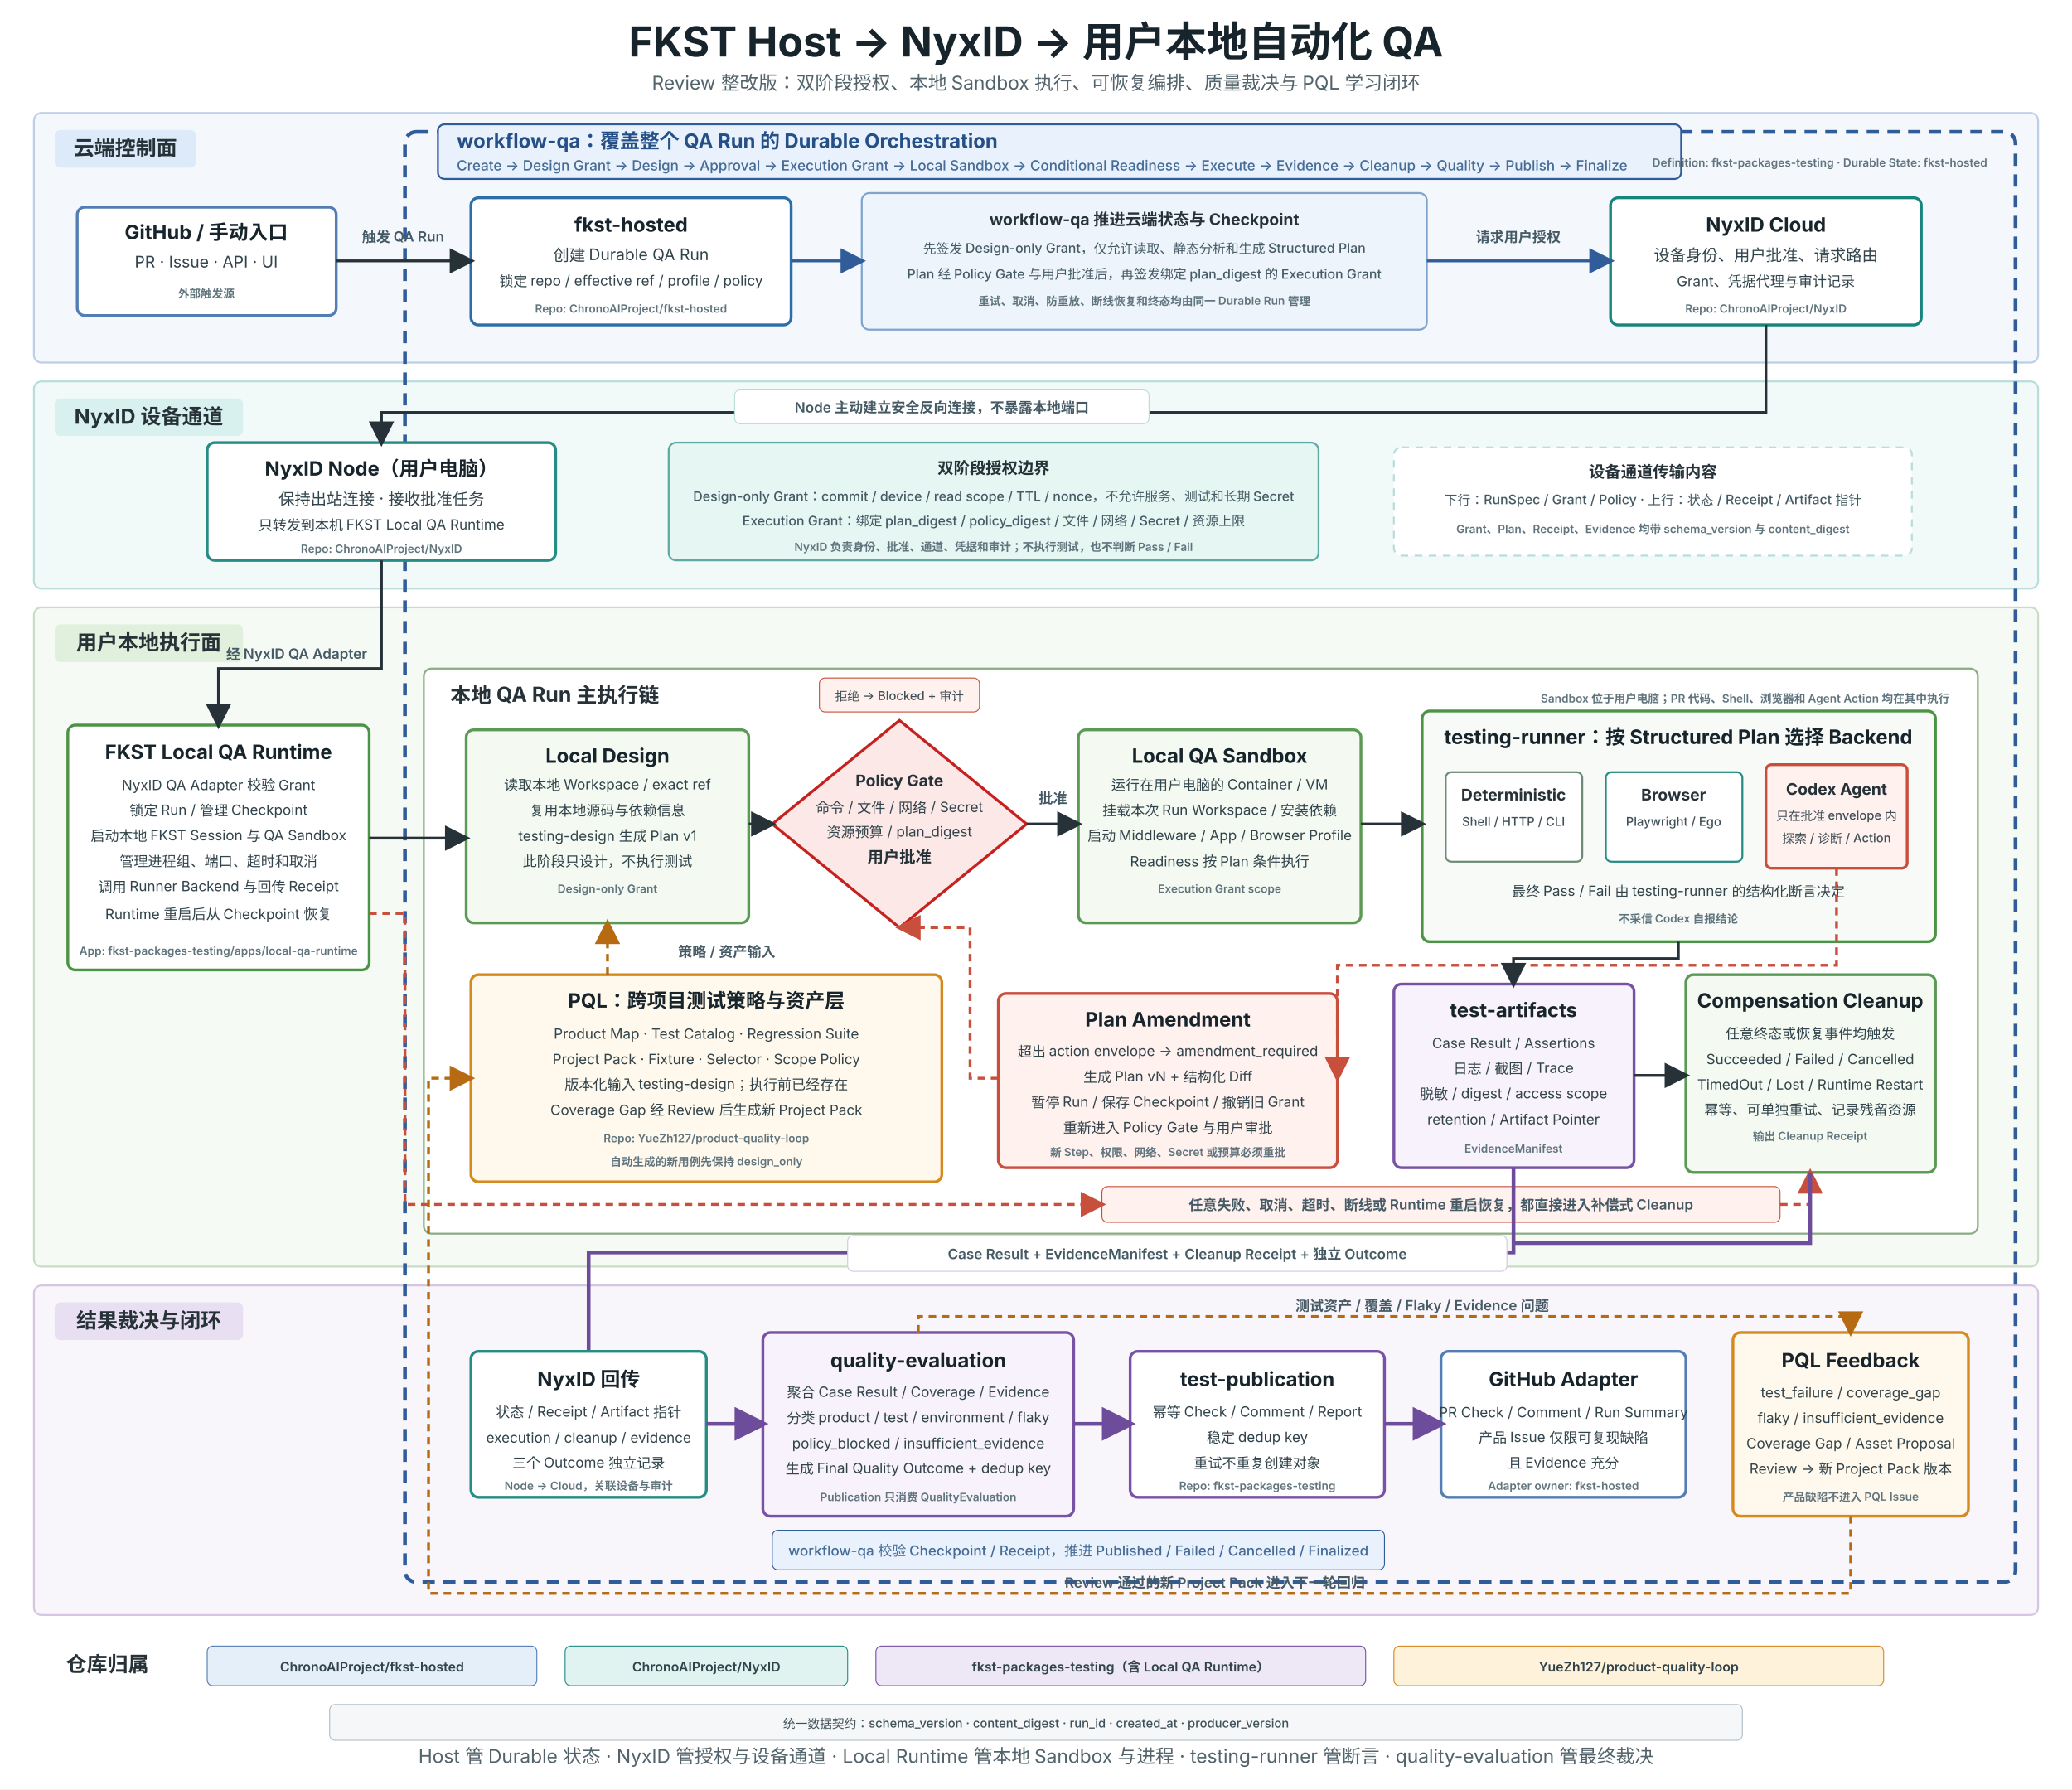
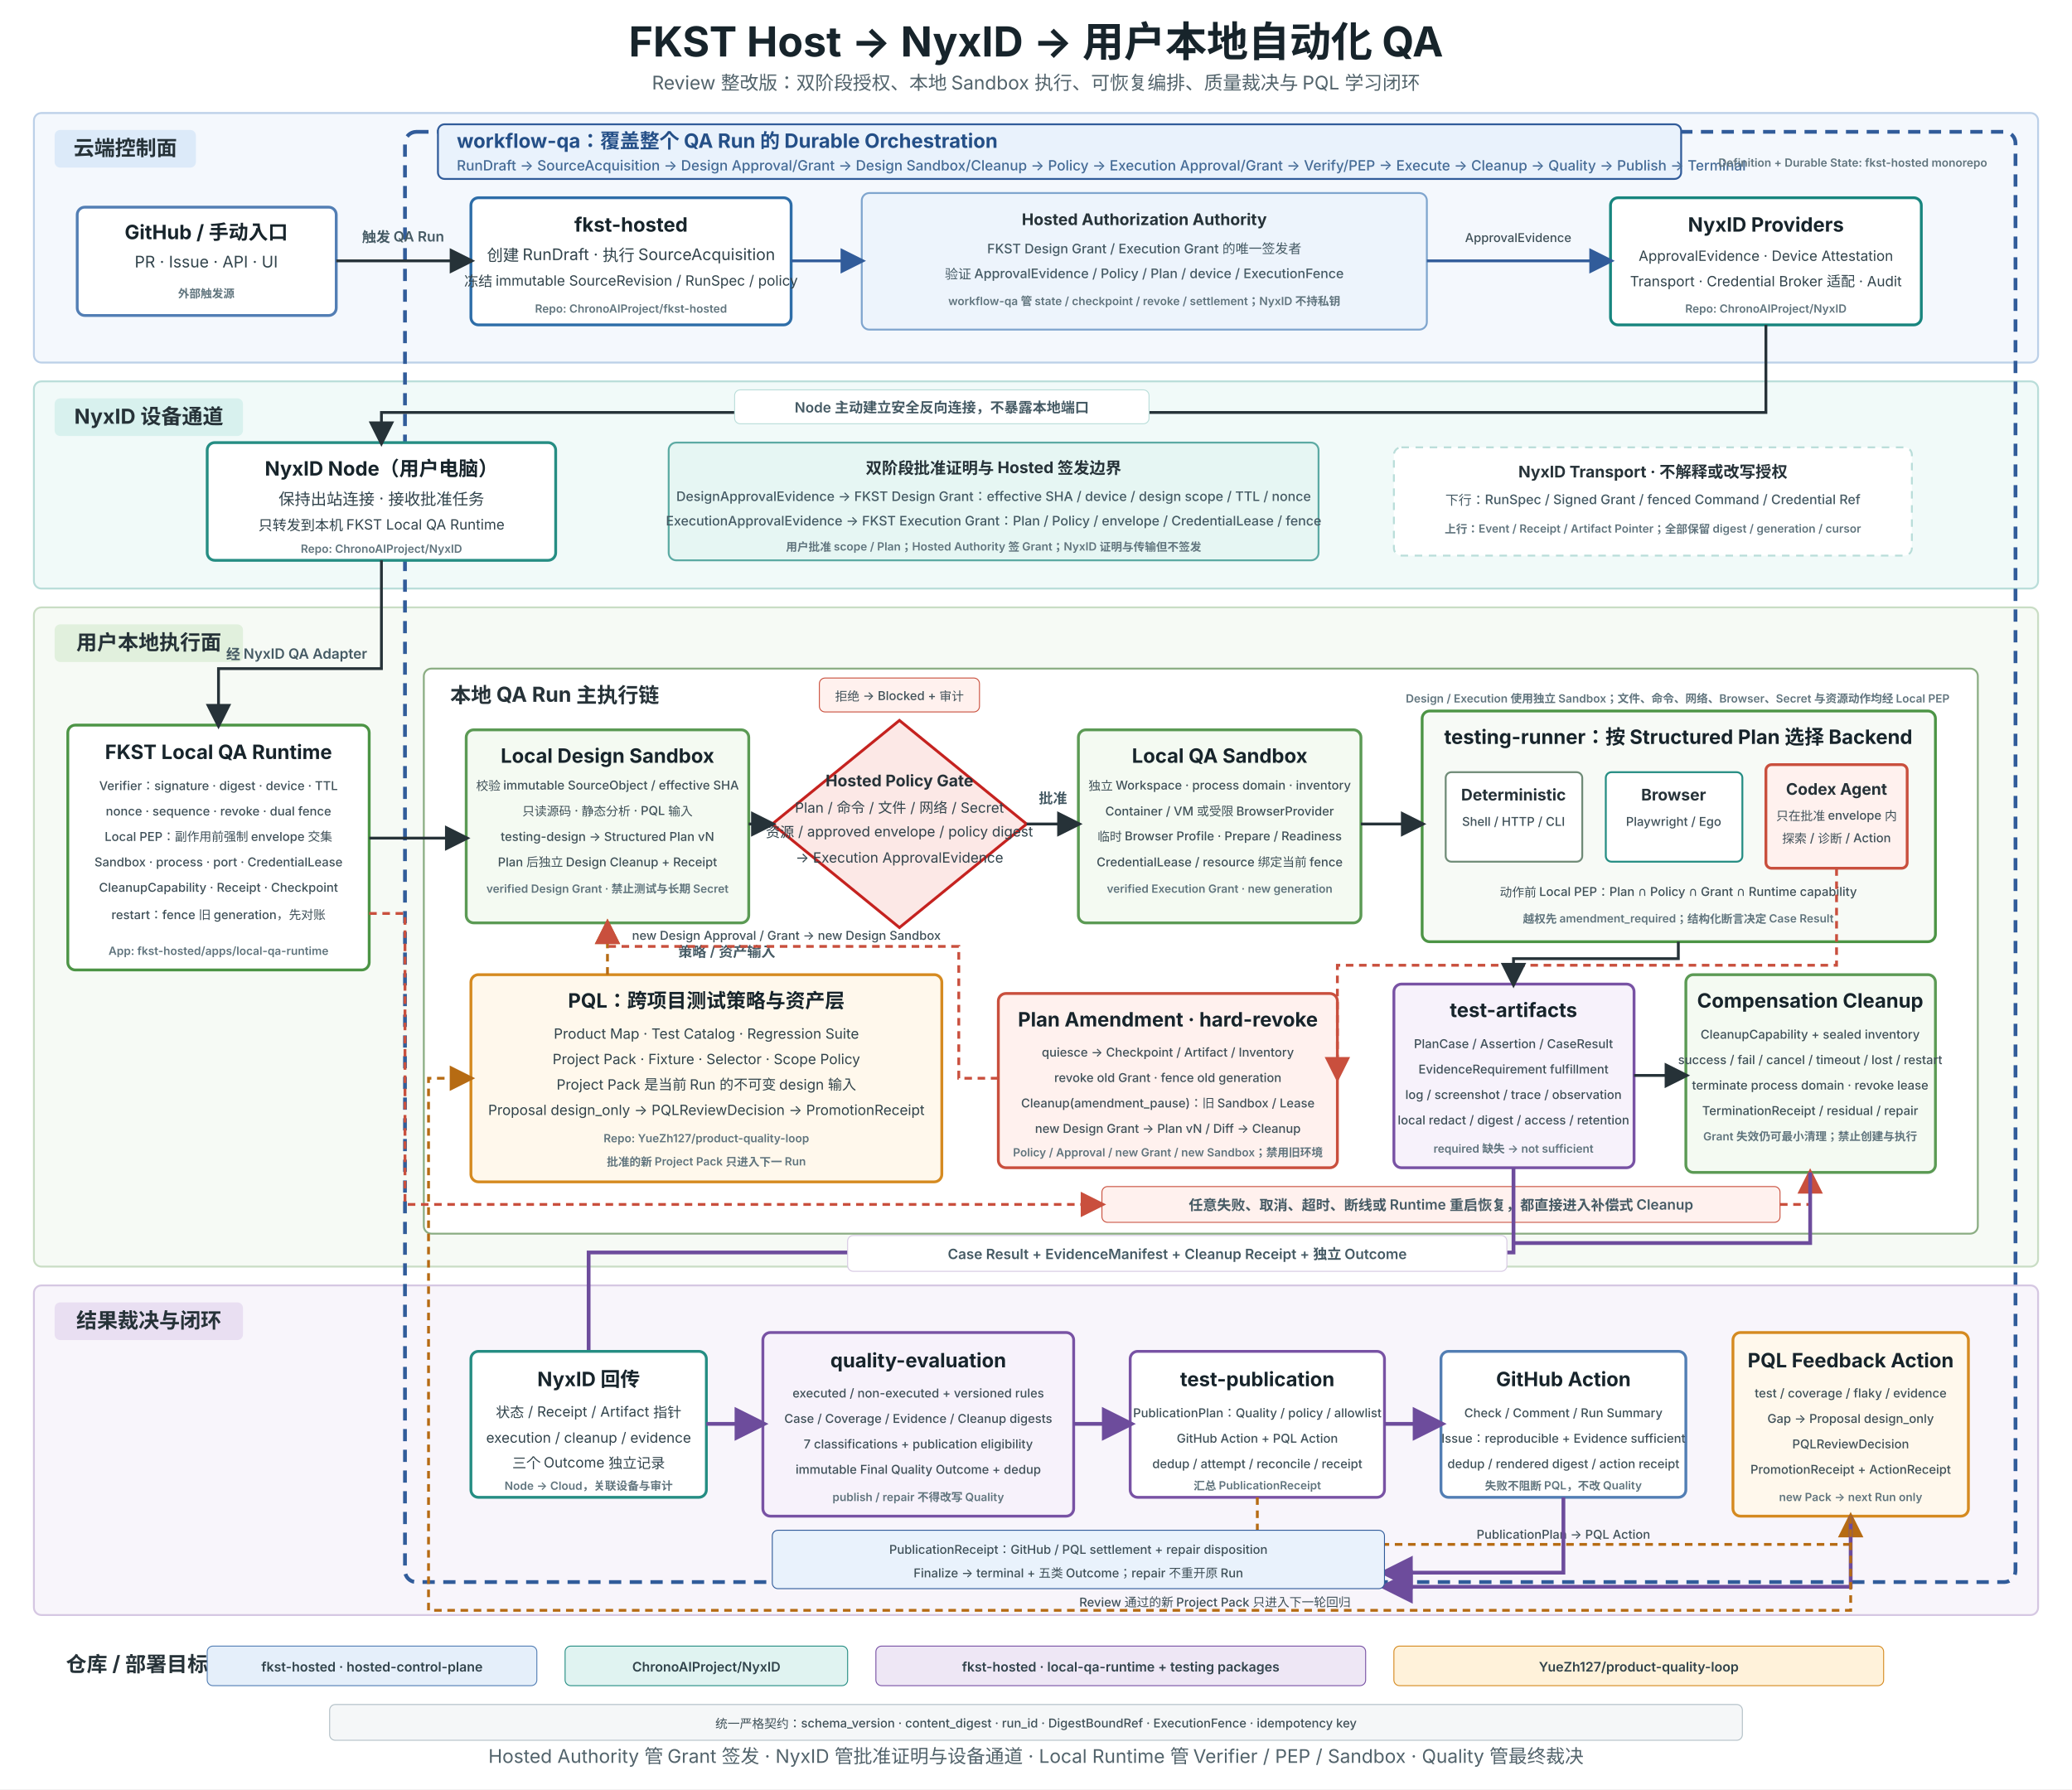
<svg xmlns="http://www.w3.org/2000/svg" width="2200" height="1900" viewBox="0 0 2200 1900" role="img" aria-labelledby="title desc">
  <defs>
    <marker id="arrow" viewBox="0 0 12 12" refX="10" refY="6" markerWidth="9" markerHeight="9" orient="auto">
      <path d="M 0 0 L 12 6 L 0 12 z" fill="#263238" />
    </marker>
    <marker id="arrow-blue" viewBox="0 0 12 12" refX="10" refY="6" markerWidth="9" markerHeight="9" orient="auto">
      <path d="M 0 0 L 12 6 L 0 12 z" fill="#315C9A" />
    </marker>
    <marker id="arrow-orange" viewBox="0 0 12 12" refX="10" refY="6" markerWidth="9" markerHeight="9" orient="auto">
      <path d="M 0 0 L 12 6 L 0 12 z" fill="#B66B13" />
    </marker>
    <marker id="arrow-red" viewBox="0 0 12 12" refX="10" refY="6" markerWidth="9" markerHeight="9" orient="auto">
      <path d="M 0 0 L 12 6 L 0 12 z" fill="#C94F3D" />
    </marker>
    <marker id="arrow-purple" viewBox="0 0 12 12" refX="10" refY="6" markerWidth="9" markerHeight="9" orient="auto">
      <path d="M 0 0 L 12 6 L 0 12 z" fill="#6D4C9C" />
    </marker>
    <style>
      .title { font: 700 44px -apple-system, BlinkMacSystemFont, "PingFang SC", "Microsoft YaHei", sans-serif; fill: #17242B; }
      .subtitle { font: 400 20px -apple-system, BlinkMacSystemFont, "PingFang SC", "Microsoft YaHei", sans-serif; fill: #52636B; }
      .lane-title { font: 700 22px -apple-system, BlinkMacSystemFont, "PingFang SC", "Microsoft YaHei", sans-serif; fill: #263238; }
      .frame-title { font: 700 21px -apple-system, BlinkMacSystemFont, "PingFang SC", "Microsoft YaHei", sans-serif; fill: #244F87; }
      .frame-body { font: 500 15px -apple-system, BlinkMacSystemFont, "PingFang SC", "Microsoft YaHei", sans-serif; fill: #456B96; }
      .node-title { font: 700 21px -apple-system, BlinkMacSystemFont, "PingFang SC", "Microsoft YaHei", sans-serif; fill: #17242B; }
      .node-body { font: 400 17px -apple-system, BlinkMacSystemFont, "PingFang SC", "Microsoft YaHei", sans-serif; fill: #31434B; }
      .node-small { font: 400 15px -apple-system, BlinkMacSystemFont, "PingFang SC", "Microsoft YaHei", sans-serif; fill: #31434B; }
      .node-tiny { font: 500 13px -apple-system, BlinkMacSystemFont, "PingFang SC", "Microsoft YaHei", sans-serif; fill: #3F5058; }
      .arrow-label { font: 600 15px -apple-system, BlinkMacSystemFont, "PingFang SC", "Microsoft YaHei", sans-serif; fill: #455A64; }
      .callout-title { font: 700 17px -apple-system, BlinkMacSystemFont, "PingFang SC", "Microsoft YaHei", sans-serif; fill: #263238; }
      .callout-body { font: 500 14px -apple-system, BlinkMacSystemFont, "PingFang SC", "Microsoft YaHei", sans-serif; fill: #455A64; }
      .repo-label { font: 600 12px -apple-system, BlinkMacSystemFont, "PingFang SC", "Microsoft YaHei", sans-serif; fill: #60747D; }
      .legend-text { font: 600 14px -apple-system, BlinkMacSystemFont, "PingFang SC", "Microsoft YaHei", sans-serif; fill: #31434B; }
      .arrow { fill: none; stroke: #263238; stroke-width: 3; marker-end: url(#arrow); }
      .blue-arrow { fill: none; stroke: #315C9A; stroke-width: 3; marker-end: url(#arrow-blue); }
      .asset-arrow { fill: none; stroke: #B66B13; stroke-width: 3; stroke-dasharray: 8 6; marker-end: url(#arrow-orange); }
      .amend-arrow { fill: none; stroke: #C94F3D; stroke-width: 3; stroke-dasharray: 8 6; marker-end: url(#arrow-red); }
      .return-arrow { fill: none; stroke: #6D4C9C; stroke-width: 4; marker-end: url(#arrow-purple); }
      .join-line { fill: none; stroke: #6D4C9C; stroke-width: 4; }
    </style>
  </defs>
  <rect width="2200" height="1900" fill="#FFFFFF" />
  <text x="1100" y="60" text-anchor="middle" class="title">FKST Host → NyxID → 用户本地自动化 QA</text>
  <text x="1100" y="95" text-anchor="middle" class="subtitle">Review 整改版：双阶段授权、本地 Sandbox 执行、可恢复编排、质量裁决与 PQL 学习闭环</text>
  <rect x="36" y="120" width="2128" height="265" rx="8" fill="#F4F8FD" stroke="#BCD0E8" stroke-width="2" />
  <rect x="36" y="405" width="2128" height="220" rx="8" fill="#F1FAF9" stroke="#B9DDD9" stroke-width="2" />
  <rect x="36" y="645" width="2128" height="700" rx="8" fill="#F6FAF5" stroke="#C9DDC4" stroke-width="2" />
  <rect x="36" y="1365" width="2128" height="350" rx="8" fill="#F8F5FB" stroke="#D5C7E2" stroke-width="2" />
  <rect x="58" y="138" width="150" height="40" rx="6" fill="#DCEAF9" />
  <text x="133" y="165" text-anchor="middle" class="lane-title">云端控制面</text>
  <rect x="58" y="423" width="200" height="40" rx="6" fill="#D8F1EE" />
  <text x="158" y="450" text-anchor="middle" class="lane-title">NyxID 设备通道</text>
  <rect x="58" y="663" width="200" height="40" rx="6" fill="#E1F0DD" />
  <text x="158" y="690" text-anchor="middle" class="lane-title">用户本地执行面</text>
  <rect x="58" y="1383" width="200" height="40" rx="6" fill="#E9DFF2" />
  <text x="158" y="1410" text-anchor="middle" class="lane-title">结果裁决与闭环</text>
  <rect x="430" y="140" width="1710" height="1540" rx="12" fill="none" stroke="#315C9A" stroke-width="4" stroke-dasharray="13 9" />
  <rect x="465" y="132" width="1320" height="58" rx="7" fill="#E9F2FC" stroke="#315C9A" stroke-width="2" />
  <text x="485" y="157" class="frame-title">workflow-qa：覆盖整个 QA Run 的 Durable Orchestration</text>
-   <text x="485" y="181" class="frame-body">Create → Design Grant → Design → Approval → Execution Grant → Local Sandbox → Conditional Readiness → Execute → Evidence → Cleanup → Quality → Publish → Finalize</text>
-   <text x="2110" y="177" text-anchor="end" class="repo-label">Definition: fkst-packages-testing · Durable State: fkst-hosted</text>
+   <text x="485" y="181" class="frame-body">RunDraft → SourceAcquisition → Design Approval/Grant → Design Sandbox/Cleanup → Policy → Execution Approval/Grant → Verify/PEP → Execute → Cleanup → Quality → Publish → Terminal</text>
+   <text x="2110" y="177" text-anchor="end" class="repo-label">Definition + Durable State: fkst-hosted monorepo</text>
  <rect x="82" y="220" width="275" height="115" rx="8" fill="#FFFFFF" stroke="#527EB4" stroke-width="3" />
  <text x="219" y="254" text-anchor="middle" class="node-title">GitHub / 手动入口</text>
  <text x="219" y="284" text-anchor="middle" class="node-body">PR · Issue · API · UI</text>
  <text x="219" y="316" text-anchor="middle" class="repo-label">外部触发源</text>
  <rect x="500" y="210" width="340" height="135" rx="8" fill="#FFFFFF" stroke="#2D6DA8" stroke-width="3" />
  <text x="670" y="246" text-anchor="middle" class="node-title">fkst-hosted</text>
-   <text x="670" y="277" text-anchor="middle" class="node-body">创建 Durable QA Run</text>
-   <text x="670" y="304" text-anchor="middle" class="node-small">锁定 repo / effective ref / profile / policy</text>
+   <text x="670" y="277" text-anchor="middle" class="node-body">创建 RunDraft · 执行 SourceAcquisition</text>
+   <text x="670" y="304" text-anchor="middle" class="node-small">冻结 immutable SourceRevision / RunSpec / policy</text>
  <text x="670" y="332" text-anchor="middle" class="repo-label">Repo: ChronoAIProject/fkst-hosted</text>
  <rect x="915" y="205" width="600" height="145" rx="8" fill="#EDF4FC" stroke="#7FA5CE" stroke-width="2" />
-   <text x="1215" y="239" text-anchor="middle" class="callout-title">workflow-qa 推进云端状态与 Checkpoint</text>
-   <text x="1215" y="269" text-anchor="middle" class="callout-body">先签发 Design-only Grant，仅允许读取、静态分析和生成 Structured Plan</text>
-   <text x="1215" y="296" text-anchor="middle" class="callout-body">Plan 经 Policy Gate 与用户批准后，再签发绑定 plan_digest 的 Execution Grant</text>
-   <text x="1215" y="324" text-anchor="middle" class="repo-label">重试、取消、防重放、断线恢复和终态均由同一 Durable Run 管理</text>
+   <text x="1215" y="239" text-anchor="middle" class="callout-title">Hosted Authorization Authority</text>
+   <text x="1215" y="269" text-anchor="middle" class="callout-body">FKST Design Grant / Execution Grant 的唯一签发者</text>
+   <text x="1215" y="296" text-anchor="middle" class="callout-body">验证 ApprovalEvidence / Policy / Plan / device / ExecutionFence</text>
+   <text x="1215" y="324" text-anchor="middle" class="repo-label">workflow-qa 管 state / checkpoint / revoke / settlement；NyxID 不持私钥</text>
  <rect x="1710" y="210" width="330" height="135" rx="8" fill="#FFFFFF" stroke="#17857E" stroke-width="3" />
-   <text x="1875" y="246" text-anchor="middle" class="node-title">NyxID Cloud</text>
-   <text x="1875" y="277" text-anchor="middle" class="node-body">设备身份、用户批准、请求路由</text>
-   <text x="1875" y="304" text-anchor="middle" class="node-small">Grant、凭据代理与审计记录</text>
+   <text x="1875" y="246" text-anchor="middle" class="node-title">NyxID Providers</text>
+   <text x="1875" y="277" text-anchor="middle" class="node-small">ApprovalEvidence · Device Attestation</text>
+   <text x="1875" y="304" text-anchor="middle" class="node-small">Transport · Credential Broker 适配 · Audit</text>
  <text x="1875" y="332" text-anchor="middle" class="repo-label">Repo: ChronoAIProject/NyxID</text>
  <path d="M 357 277 H 500" class="arrow" />
  <text x="428" y="257" text-anchor="middle" class="arrow-label">触发 QA Run</text>
  <path d="M 840 277 H 915" class="blue-arrow" />
  <path d="M 1515 277 H 1710" class="blue-arrow" />
-   <text x="1612" y="257" text-anchor="middle" class="arrow-label">请求用户授权</text>
+   <text x="1612" y="257" text-anchor="middle" class="node-tiny">ApprovalEvidence</text>
  <rect x="220" y="470" width="370" height="125" rx="8" fill="#FFFFFF" stroke="#258D83" stroke-width="3" />
  <text x="405" y="505" text-anchor="middle" class="node-title">NyxID Node（用户电脑）</text>
  <text x="405" y="536" text-anchor="middle" class="node-body">保持出站连接 · 接收批准任务</text>
  <text x="405" y="563" text-anchor="middle" class="node-small">只转发到本机 FKST Local QA Runtime</text>
  <text x="405" y="587" text-anchor="middle" class="repo-label">Repo: ChronoAIProject/NyxID</text>
  <path d="M 1875 345 V 438 H 405 V 470" class="arrow" />
  <rect x="780" y="414" width="440" height="36" rx="6" fill="#FFFFFF" stroke="#B9DDD9" />
  <text x="1000" y="438" text-anchor="middle" class="arrow-label">Node 主动建立安全反向连接，不暴露本地端口</text>
  <rect x="710" y="470" width="690" height="125" rx="8" fill="#E6F6F3" stroke="#5CAAA3" stroke-width="2" />
-   <text x="1055" y="503" text-anchor="middle" class="callout-title">双阶段授权边界</text>
-   <text x="1055" y="532" text-anchor="middle" class="callout-body">Design-only Grant：commit / device / read scope / TTL / nonce，不允许服务、测试和长期 Secret</text>
-   <text x="1055" y="558" text-anchor="middle" class="callout-body">Execution Grant：绑定 plan_digest / policy_digest / 文件 / 网络 / Secret / 资源上限</text>
-   <text x="1055" y="585" text-anchor="middle" class="repo-label">NyxID 负责身份、批准、通道、凭据和审计；不执行测试，也不判断 Pass / Fail</text>
+   <text x="1055" y="503" text-anchor="middle" class="callout-title">双阶段批准证明与 Hosted 签发边界</text>
+   <text x="1055" y="532" text-anchor="middle" class="callout-body">DesignApprovalEvidence → FKST Design Grant：effective SHA / device / design scope / TTL / nonce</text>
+   <text x="1055" y="558" text-anchor="middle" class="callout-body">ExecutionApprovalEvidence → FKST Execution Grant：Plan / Policy / envelope / CredentialLease / fence</text>
+   <text x="1055" y="585" text-anchor="middle" class="repo-label">用户批准 scope / Plan；Hosted Authority 签 Grant；NyxID 证明与传输但不签发</text>
  <rect x="1480" y="475" width="550" height="115" rx="8" fill="#FFFFFF" stroke="#B9DDD9" stroke-width="2" stroke-dasharray="8 7" />
-   <text x="1755" y="507" text-anchor="middle" class="callout-title">设备通道传输内容</text>
-   <text x="1755" y="536" text-anchor="middle" class="callout-body">下行：RunSpec / Grant / Policy · 上行：状态 / Receipt / Artifact 指针</text>
-   <text x="1755" y="566" text-anchor="middle" class="repo-label">Grant、Plan、Receipt、Evidence 均带 schema_version 与 content_digest</text>
+   <text x="1755" y="507" text-anchor="middle" class="callout-title">NyxID Transport · 不解释或改写授权</text>
+   <text x="1755" y="536" text-anchor="middle" class="callout-body">下行：RunSpec / Signed Grant / fenced Command / Credential Ref</text>
+   <text x="1755" y="566" text-anchor="middle" class="repo-label">上行：Event / Receipt / Artifact Pointer；全部保留 digest / generation / cursor</text>
  <rect x="72" y="770" width="320" height="260" rx="8" fill="#FFFFFF" stroke="#4C9445" stroke-width="3" />
  <text x="232" y="806" text-anchor="middle" class="node-title">FKST Local QA Runtime</text>
-   <text x="232" y="839" text-anchor="middle" class="node-small">NyxID QA Adapter 校验 Grant</text>
-   <text x="232" y="866" text-anchor="middle" class="node-small">锁定 Run / 管理 Checkpoint</text>
-   <text x="232" y="893" text-anchor="middle" class="node-small">启动本地 FKST Session 与 QA Sandbox</text>
-   <text x="232" y="920" text-anchor="middle" class="node-small">管理进程组、端口、超时和取消</text>
-   <text x="232" y="947" text-anchor="middle" class="node-small">调用 Runner Backend 与回传 Receipt</text>
-   <text x="232" y="976" text-anchor="middle" class="node-small">Runtime 重启后从 Checkpoint 恢复</text>
-   <text x="232" y="1014" text-anchor="middle" class="repo-label">App: fkst-packages-testing/apps/local-qa-runtime</text>
+   <text x="232" y="839" text-anchor="middle" class="node-tiny">Verifier：signature · digest · device · TTL</text>
+   <text x="232" y="866" text-anchor="middle" class="node-tiny">nonce · sequence · revoke · dual fence</text>
+   <text x="232" y="893" text-anchor="middle" class="node-tiny">Local PEP：副作用前强制 envelope 交集</text>
+   <text x="232" y="920" text-anchor="middle" class="node-tiny">Sandbox · process · port · CredentialLease</text>
+   <text x="232" y="947" text-anchor="middle" class="node-tiny">CleanupCapability · Receipt · Checkpoint</text>
+   <text x="232" y="976" text-anchor="middle" class="node-tiny">restart：fence 旧 generation，先对账</text>
+   <text x="232" y="1014" text-anchor="middle" class="repo-label">App: fkst-hosted/apps/local-qa-runtime</text>
  <path d="M 405 595 V 710 H 232 V 770" class="arrow" />
  <text x="315" y="700" text-anchor="middle" class="arrow-label">经 NyxID QA Adapter</text>
  <rect x="450" y="710" width="1650" height="600" rx="8" fill="#FFFFFF" stroke="#8BAD83" stroke-width="2" />
  <text x="478" y="746" class="lane-title">本地 QA Run 主执行链</text>
-   <text x="2070" y="746" text-anchor="end" class="repo-label">Sandbox 位于用户电脑；PR 代码、Shell、浏览器和 Agent Action 均在其中执行</text>
+   <text x="2070" y="746" text-anchor="end" class="repo-label">Design / Execution 使用独立 Sandbox；文件、命令、网络、Browser、Secret 与资源动作均经 Local PEP</text>
  <rect x="495" y="775" width="300" height="205" rx="8" fill="#F4FAF2" stroke="#5B9A54" stroke-width="3" />
-   <text x="645" y="810" text-anchor="middle" class="node-title">Local Design</text>
-   <text x="645" y="839" text-anchor="middle" class="node-small">读取本地 Workspace / exact ref</text>
-   <text x="645" y="866" text-anchor="middle" class="node-small">复用本地源码与依赖信息</text>
-   <text x="645" y="893" text-anchor="middle" class="node-small">testing-design 生成 Plan v1</text>
-   <text x="645" y="920" text-anchor="middle" class="node-small">此阶段只设计，不执行测试</text>
-   <text x="645" y="948" text-anchor="middle" class="repo-label">Design-only Grant</text>
+   <text x="645" y="810" text-anchor="middle" class="node-title">Local Design Sandbox</text>
+   <text x="645" y="839" text-anchor="middle" class="node-tiny">校验 immutable SourceObject / effective SHA</text>
+   <text x="645" y="866" text-anchor="middle" class="node-tiny">只读源码 · 静态分析 · PQL 输入</text>
+   <text x="645" y="893" text-anchor="middle" class="node-tiny">testing-design → Structured Plan vN</text>
+   <text x="645" y="920" text-anchor="middle" class="node-tiny">Plan 后独立 Design Cleanup + Receipt</text>
+   <text x="645" y="948" text-anchor="middle" class="repo-label">verified Design Grant · 禁止测试与长期 Secret</text>
  <polygon points="955,765 1090,875 955,985 820,875" fill="#FCE8E6" stroke="#C5221F" stroke-width="3" />
-   <text x="955" y="835" text-anchor="middle" class="callout-title">Policy Gate</text>
-   <text x="955" y="863" text-anchor="middle" class="node-small">命令 / 文件 / 网络 / Secret</text>
-   <text x="955" y="889" text-anchor="middle" class="node-small">资源预算 / plan_digest</text>
-   <text x="955" y="916" text-anchor="middle" class="callout-title">用户批准</text>
+   <text x="955" y="835" text-anchor="middle" class="callout-title">Hosted Policy Gate</text>
+   <text x="955" y="863" text-anchor="middle" class="node-small">Plan / 命令 / 文件 / 网络 / Secret</text>
+   <text x="955" y="889" text-anchor="middle" class="node-small">资源 / approved envelope / policy digest</text>
+   <text x="955" y="916" text-anchor="middle" class="node-small">→ Execution ApprovalEvidence</text>
  <rect x="870" y="720" width="170" height="36" rx="6" fill="#FFF1EE" stroke="#C94F3D" />
  <text x="955" y="744" text-anchor="middle" class="node-tiny">拒绝 → Blocked + 审计</text>
  <rect x="1145" y="775" width="300" height="205" rx="8" fill="#F4FAF2" stroke="#5B9A54" stroke-width="3" />
  <text x="1295" y="810" text-anchor="middle" class="node-title">Local QA Sandbox</text>
-   <text x="1295" y="839" text-anchor="middle" class="node-small">运行在用户电脑的 Container / VM</text>
-   <text x="1295" y="866" text-anchor="middle" class="node-small">挂载本次 Run Workspace / 安装依赖</text>
-   <text x="1295" y="893" text-anchor="middle" class="node-small">启动 Middleware / App / Browser Profile</text>
-   <text x="1295" y="920" text-anchor="middle" class="node-small">Readiness 按 Plan 条件执行</text>
-   <text x="1295" y="948" text-anchor="middle" class="repo-label">Execution Grant scope</text>
+   <text x="1295" y="839" text-anchor="middle" class="node-tiny">独立 Workspace · process domain · inventory</text>
+   <text x="1295" y="866" text-anchor="middle" class="node-tiny">Container / VM 或受限 BrowserProvider</text>
+   <text x="1295" y="893" text-anchor="middle" class="node-tiny">临时 Browser Profile · Prepare / Readiness</text>
+   <text x="1295" y="920" text-anchor="middle" class="node-tiny">CredentialLease / resource 绑定当前 fence</text>
+   <text x="1295" y="948" text-anchor="middle" class="repo-label">verified Execution Grant · new generation</text>
  <rect x="1510" y="755" width="545" height="245" rx="8" fill="#F7FAF6" stroke="#4C9445" stroke-width="3" />
  <text x="1782" y="790" text-anchor="middle" class="node-title">testing-runner：按 Structured Plan 选择 Backend</text>
  <rect x="1535" y="820" width="145" height="95" rx="6" fill="#FFFFFF" stroke="#6F8B77" stroke-width="2" />
  <text x="1607" y="850" text-anchor="middle" class="callout-title">Deterministic</text>
  <text x="1607" y="877" text-anchor="middle" class="node-tiny">Shell / HTTP / CLI</text>
  <rect x="1705" y="820" width="145" height="95" rx="6" fill="#FFFFFF" stroke="#258D83" stroke-width="2" />
  <text x="1777" y="850" text-anchor="middle" class="callout-title">Browser</text>
  <text x="1777" y="877" text-anchor="middle" class="node-tiny">Playwright / Ego</text>
  <rect x="1875" y="812" width="150" height="110" rx="6" fill="#FFF1EE" stroke="#C94F3D" stroke-width="3" />
  <text x="1950" y="844" text-anchor="middle" class="callout-title">Codex Agent</text>
  <text x="1950" y="871" text-anchor="middle" class="node-tiny">只在批准 envelope 内</text>
  <text x="1950" y="895" text-anchor="middle" class="node-tiny">探索 / 诊断 / Action</text>
-   <text x="1782" y="952" text-anchor="middle" class="node-small">最终 Pass / Fail 由 testing-runner 的结构化断言决定</text>
-   <text x="1782" y="980" text-anchor="middle" class="repo-label">不采信 Codex 自报结论</text>
+   <text x="1782" y="952" text-anchor="middle" class="node-tiny">动作前 Local PEP：Plan ∩ Policy ∩ Grant ∩ Runtime capability</text>
+   <text x="1782" y="980" text-anchor="middle" class="repo-label">越权先 amendment_required；结构化断言决定 Case Result</text>
  <path d="M 392 890 H 495" class="arrow" />
  <path d="M 795 875 H 820" class="arrow" />
  <path d="M 1090 875 H 1145" class="arrow" />
  <text x="1118" y="853" text-anchor="middle" class="arrow-label">批准</text>
  <path d="M 1445 875 H 1510" class="arrow" />
  <rect x="500" y="1035" width="500" height="220" rx="8" fill="#FFF8EC" stroke="#D58A20" stroke-width="3" />
  <text x="750" y="1070" text-anchor="middle" class="node-title">PQL：跨项目测试策略与资产层</text>
  <text x="750" y="1103" text-anchor="middle" class="node-small">Product Map · Test Catalog · Regression Suite</text>
  <text x="750" y="1130" text-anchor="middle" class="node-small">Project Pack · Fixture · Selector · Scope Policy</text>
-   <text x="750" y="1157" text-anchor="middle" class="node-small">版本化输入 testing-design；执行前已经存在</text>
-   <text x="750" y="1184" text-anchor="middle" class="node-small">Coverage Gap 经 Review 后生成新 Project Pack</text>
+   <text x="750" y="1157" text-anchor="middle" class="node-small">Project Pack 是当前 Run 的不可变 design 输入</text>
+   <text x="750" y="1184" text-anchor="middle" class="node-small">Proposal design_only → PQLReviewDecision → PromotionReceipt</text>
  <text x="750" y="1213" text-anchor="middle" class="repo-label">Repo: YueZh127/product-quality-loop</text>
-   <text x="750" y="1238" text-anchor="middle" class="repo-label">自动生成的新用例先保持 design_only</text>
+   <text x="750" y="1238" text-anchor="middle" class="repo-label">批准的新 Project Pack 只进入下一 Run</text>
  <path d="M 645 1035 V 980" class="asset-arrow" />
  <text x="720" y="1016" class="arrow-label">策略 / 资产输入</text>
  <rect x="1060" y="1055" width="360" height="185" rx="8" fill="#FFF1EE" stroke="#C94F3D" stroke-width="3" />
-   <text x="1240" y="1090" text-anchor="middle" class="node-title">Plan Amendment</text>
-   <text x="1240" y="1122" text-anchor="middle" class="node-small">超出 action envelope → amendment_required</text>
-   <text x="1240" y="1149" text-anchor="middle" class="node-small">生成 Plan vN + 结构化 Diff</text>
-   <text x="1240" y="1176" text-anchor="middle" class="node-small">暂停 Run / 保存 Checkpoint / 撤销旧 Grant</text>
-   <text x="1240" y="1203" text-anchor="middle" class="node-small">重新进入 Policy Gate 与用户审批</text>
-   <text x="1240" y="1228" text-anchor="middle" class="repo-label">新 Step、权限、网络、Secret 或预算必须重批</text>
+   <text x="1240" y="1090" text-anchor="middle" class="node-title">Plan Amendment · hard-revoke</text>
+   <text x="1240" y="1122" text-anchor="middle" class="node-tiny">quiesce → Checkpoint / Artifact / Inventory</text>
+   <text x="1240" y="1149" text-anchor="middle" class="node-tiny">revoke old Grant · fence old generation</text>
+   <text x="1240" y="1176" text-anchor="middle" class="node-tiny">Cleanup(amendment_pause)：旧 Sandbox / Lease</text>
+   <text x="1240" y="1203" text-anchor="middle" class="node-tiny">new Design Grant → Plan vN / Diff → Cleanup</text>
+   <text x="1240" y="1228" text-anchor="middle" class="repo-label">Policy / Approval / new Grant / new Sandbox；禁用旧环境</text>
  <path d="M 1950 922 V 1025 H 1420 V 1145" class="amend-arrow" />
-   <path d="M 1060 1145 H 1030 V 985 H 955" class="amend-arrow" />
+   <path d="M 1060 1145 H 1018 V 1005 H 645 V 980" class="amend-arrow" />
+   <text x="835" y="998" text-anchor="middle" class="node-tiny">new Design Approval / Grant → new Design Sandbox</text>
  <rect x="1480" y="1045" width="255" height="195" rx="8" fill="#F7F2FB" stroke="#7852A4" stroke-width="3" />
  <text x="1607" y="1080" text-anchor="middle" class="node-title">test-artifacts</text>
-   <text x="1607" y="1113" text-anchor="middle" class="node-small">Case Result / Assertions</text>
-   <text x="1607" y="1140" text-anchor="middle" class="node-small">日志 / 截图 / Trace</text>
-   <text x="1607" y="1167" text-anchor="middle" class="node-small">脱敏 / digest / access scope</text>
-   <text x="1607" y="1194" text-anchor="middle" class="node-small">retention / Artifact Pointer</text>
-   <text x="1607" y="1224" text-anchor="middle" class="repo-label">EvidenceManifest</text>
+   <text x="1607" y="1113" text-anchor="middle" class="node-tiny">PlanCase / Assertion / CaseResult</text>
+   <text x="1607" y="1140" text-anchor="middle" class="node-tiny">EvidenceRequirement fulfillment</text>
+   <text x="1607" y="1167" text-anchor="middle" class="node-tiny">log / screenshot / trace / observation</text>
+   <text x="1607" y="1194" text-anchor="middle" class="node-tiny">local redact / digest / access / retention</text>
+   <text x="1607" y="1224" text-anchor="middle" class="repo-label">required 缺失 → not sufficient</text>
  <rect x="1790" y="1035" width="265" height="210" rx="8" fill="#F4FAF2" stroke="#5B9A54" stroke-width="3" />
  <text x="1922" y="1070" text-anchor="middle" class="node-title">Compensation Cleanup</text>
-   <text x="1922" y="1103" text-anchor="middle" class="node-small">任意终态或恢复事件均触发</text>
-   <text x="1922" y="1130" text-anchor="middle" class="node-small">Succeeded / Failed / Cancelled</text>
-   <text x="1922" y="1157" text-anchor="middle" class="node-small">TimedOut / Lost / Runtime Restart</text>
-   <text x="1922" y="1184" text-anchor="middle" class="node-small">幂等、可单独重试、记录残留资源</text>
-   <text x="1922" y="1211" text-anchor="middle" class="repo-label">输出 Cleanup Receipt</text>
+   <text x="1922" y="1103" text-anchor="middle" class="node-tiny">CleanupCapability + sealed inventory</text>
+   <text x="1922" y="1130" text-anchor="middle" class="node-tiny">success / fail / cancel / timeout / lost / restart</text>
+   <text x="1922" y="1157" text-anchor="middle" class="node-tiny">terminate process domain · revoke lease</text>
+   <text x="1922" y="1184" text-anchor="middle" class="node-tiny">TerminationReceipt / residual / repair</text>
+   <text x="1922" y="1211" text-anchor="middle" class="repo-label">Grant 失效仍可最小清理；禁止创建与执行</text>
  <path d="M 1782 1000 V 1018 H 1607 V 1045" class="arrow" />
  <path d="M 1735 1142 H 1790" class="arrow" />
  <rect x="1170" y="1260" width="720" height="38" rx="6" fill="#FFF1EE" stroke="#C94F3D" />
  <text x="1530" y="1285" text-anchor="middle" class="arrow-label">任意失败、取消、超时、断线或 Runtime 重启恢复，都直接进入补偿式 Cleanup</text>
  <path d="M 392 970 H 430 V 1279 H 1170" class="amend-arrow" />
  <path d="M 1890 1279 H 1922 V 1245" class="amend-arrow" />
  <path d="M 1607 1240 V 1330 H 625 V 1435" class="join-line" />
  <path d="M 1922 1245 V 1320 H 1607" class="join-line" />
  <rect x="900" y="1312" width="700" height="38" rx="6" fill="#FFFFFF" stroke="#D5C7E2" />
  <text x="1250" y="1337" text-anchor="middle" class="arrow-label">Case Result + EvidenceManifest + Cleanup Receipt + 独立 Outcome</text>
  <rect x="500" y="1435" width="250" height="155" rx="8" fill="#FFFFFF" stroke="#258D83" stroke-width="3" />
  <text x="625" y="1472" text-anchor="middle" class="node-title">NyxID 回传</text>
  <text x="625" y="1505" text-anchor="middle" class="node-small">状态 / Receipt / Artifact 指针</text>
  <text x="625" y="1532" text-anchor="middle" class="node-small">execution / cleanup / evidence</text>
  <text x="625" y="1559" text-anchor="middle" class="node-small">三个 Outcome 独立记录</text>
  <text x="625" y="1582" text-anchor="middle" class="repo-label">Node → Cloud，关联设备与审计</text>
  <rect x="810" y="1415" width="330" height="195" rx="8" fill="#F7F2FB" stroke="#7852A4" stroke-width="3" />
  <text x="975" y="1452" text-anchor="middle" class="node-title">quality-evaluation</text>
-   <text x="975" y="1484" text-anchor="middle" class="node-small">聚合 Case Result / Coverage / Evidence</text>
-   <text x="975" y="1511" text-anchor="middle" class="node-small">分类 product / test / environment / flaky</text>
-   <text x="975" y="1538" text-anchor="middle" class="node-small">policy_blocked / insufficient_evidence</text>
-   <text x="975" y="1565" text-anchor="middle" class="node-small">生成 Final Quality Outcome + dedup key</text>
-   <text x="975" y="1594" text-anchor="middle" class="repo-label">Publication 只消费 QualityEvaluation</text>
+   <text x="975" y="1484" text-anchor="middle" class="node-tiny">executed / non-executed + versioned rules</text>
+   <text x="975" y="1511" text-anchor="middle" class="node-tiny">Case / Coverage / Evidence / Cleanup digests</text>
+   <text x="975" y="1538" text-anchor="middle" class="node-tiny">7 classifications + publication eligibility</text>
+   <text x="975" y="1565" text-anchor="middle" class="node-tiny">immutable Final Quality Outcome + dedup</text>
+   <text x="975" y="1594" text-anchor="middle" class="repo-label">publish / repair 不得改写 Quality</text>
  <rect x="1200" y="1435" width="270" height="155" rx="8" fill="#FFFFFF" stroke="#7852A4" stroke-width="3" />
  <text x="1335" y="1472" text-anchor="middle" class="node-title">test-publication</text>
-   <text x="1335" y="1505" text-anchor="middle" class="node-small">幂等 Check / Comment / Report</text>
-   <text x="1335" y="1532" text-anchor="middle" class="node-small">稳定 dedup key</text>
-   <text x="1335" y="1559" text-anchor="middle" class="node-small">重试不重复创建对象</text>
-   <text x="1335" y="1582" text-anchor="middle" class="repo-label">Repo: fkst-packages-testing</text>
+   <text x="1335" y="1505" text-anchor="middle" class="node-tiny">PublicationPlan：Quality / policy / allowlist</text>
+   <text x="1335" y="1532" text-anchor="middle" class="node-tiny">GitHub Action + PQL Action</text>
+   <text x="1335" y="1559" text-anchor="middle" class="node-tiny">dedup / attempt / reconcile / receipt</text>
+   <text x="1335" y="1582" text-anchor="middle" class="repo-label">汇总 PublicationReceipt</text>
  <rect x="1530" y="1435" width="260" height="155" rx="8" fill="#FFFFFF" stroke="#527EB4" stroke-width="3" />
-   <text x="1660" y="1472" text-anchor="middle" class="node-title">GitHub Adapter</text>
-   <text x="1660" y="1505" text-anchor="middle" class="node-small">PR Check / Comment / Run Summary</text>
-   <text x="1660" y="1532" text-anchor="middle" class="node-small">产品 Issue 仅限可复现缺陷</text>
-   <text x="1660" y="1559" text-anchor="middle" class="node-small">且 Evidence 充分</text>
-   <text x="1660" y="1582" text-anchor="middle" class="repo-label">Adapter owner: fkst-hosted</text>
+   <text x="1660" y="1472" text-anchor="middle" class="node-title">GitHub Action</text>
+   <text x="1660" y="1505" text-anchor="middle" class="node-tiny">Check / Comment / Run Summary</text>
+   <text x="1660" y="1532" text-anchor="middle" class="node-tiny">Issue：reproducible + Evidence sufficient</text>
+   <text x="1660" y="1559" text-anchor="middle" class="node-tiny">dedup / rendered digest / action receipt</text>
+   <text x="1660" y="1582" text-anchor="middle" class="repo-label">失败不阻断 PQL，不改 Quality</text>
  <rect x="1840" y="1415" width="250" height="195" rx="8" fill="#FFF8EC" stroke="#D58A20" stroke-width="3" />
-   <text x="1965" y="1452" text-anchor="middle" class="node-title">PQL Feedback</text>
-   <text x="1965" y="1484" text-anchor="middle" class="node-small">test_failure / coverage_gap</text>
-   <text x="1965" y="1511" text-anchor="middle" class="node-small">flaky / insufficient_evidence</text>
-   <text x="1965" y="1538" text-anchor="middle" class="node-small">Coverage Gap / Asset Proposal</text>
-   <text x="1965" y="1565" text-anchor="middle" class="node-small">Review → 新 Project Pack 版本</text>
-   <text x="1965" y="1594" text-anchor="middle" class="repo-label">产品缺陷不进入 PQL Issue</text>
+   <text x="1965" y="1452" text-anchor="middle" class="node-title">PQL Feedback Action</text>
+   <text x="1965" y="1484" text-anchor="middle" class="node-tiny">test / coverage / flaky / evidence</text>
+   <text x="1965" y="1511" text-anchor="middle" class="node-tiny">Gap → Proposal design_only</text>
+   <text x="1965" y="1538" text-anchor="middle" class="node-tiny">PQLReviewDecision</text>
+   <text x="1965" y="1565" text-anchor="middle" class="node-tiny">PromotionReceipt + ActionReceipt</text>
+   <text x="1965" y="1594" text-anchor="middle" class="repo-label">new Pack → next Run only</text>
  <path d="M 750 1512 H 810" class="return-arrow" />
  <path d="M 1140 1512 H 1200" class="return-arrow" />
  <path d="M 1470 1512 H 1530" class="return-arrow" />
-   <path d="M 975 1415 V 1398 H 1965 V 1415" class="asset-arrow" />
-   <text x="1510" y="1392" text-anchor="middle" class="arrow-label">测试资产 / 覆盖 / Flaky / Evidence 问题</text>
-   <rect x="820" y="1625" width="650" height="42" rx="6" fill="#E9F2FC" stroke="#315C9A" />
-   <text x="1145" y="1652" text-anchor="middle" class="frame-body">workflow-qa 校验 Checkpoint / Receipt，推进 Published / Failed / Cancelled / Finalized</text>
-   <path d="M 1965 1610 V 1692 H 455 V 1145 H 500" class="asset-arrow" />
-   <text x="1290" y="1686" text-anchor="middle" class="arrow-label">Review 通过的新 Project Pack 进入下一轮回归</text>
-   <text x="70" y="1775" class="lane-title">仓库归属</text>
+   <path d="M 1335 1590 V 1640 H 1965 V 1610" class="asset-arrow" />
+   <text x="1660" y="1634" text-anchor="middle" class="node-tiny">PublicationPlan → PQL Action</text>
+   <path d="M 1660 1590 V 1670 H 1470" class="return-arrow" />
+   <path d="M 1965 1610 V 1685 H 1470" class="return-arrow" />
+   <rect x="820" y="1625" width="650" height="62" rx="6" fill="#E9F2FC" stroke="#315C9A" />
+   <text x="1145" y="1650" text-anchor="middle" class="node-tiny">PublicationReceipt：GitHub / PQL settlement + repair disposition</text>
+   <text x="1145" y="1675" text-anchor="middle" class="node-tiny">Finalize → terminal + 五类 Outcome；repair 不重开原 Run</text>
+   <path d="M 1965 1610 V 1710 H 455 V 1145 H 500" class="asset-arrow" />
+   <text x="1290" y="1706" text-anchor="middle" class="node-tiny">Review 通过的新 Project Pack 只进入下一轮回归</text>
+   <text x="70" y="1775" class="lane-title">仓库 / 部署目标</text>
  <rect x="220" y="1748" width="350" height="42" rx="6" fill="#E5EFFA" stroke="#527EB4" />
-   <text x="395" y="1775" text-anchor="middle" class="legend-text">ChronoAIProject/fkst-hosted</text>
+   <text x="395" y="1775" text-anchor="middle" class="legend-text">fkst-hosted · hosted-control-plane</text>
  <rect x="600" y="1748" width="300" height="42" rx="6" fill="#E0F3F1" stroke="#258D83" />
  <text x="750" y="1775" text-anchor="middle" class="legend-text">ChronoAIProject/NyxID</text>
  <rect x="930" y="1748" width="520" height="42" rx="6" fill="#EEE7F5" stroke="#7852A4" />
-   <text x="1190" y="1775" text-anchor="middle" class="legend-text">fkst-packages-testing（含 Local QA Runtime）</text>
+   <text x="1190" y="1775" text-anchor="middle" class="legend-text">fkst-hosted · local-qa-runtime + testing packages</text>
  <rect x="1480" y="1748" width="520" height="42" rx="6" fill="#FFF2DA" stroke="#D58A20" />
  <text x="1740" y="1775" text-anchor="middle" class="legend-text">YueZh127/product-quality-loop</text>
  <rect x="350" y="1810" width="1500" height="38" rx="6" fill="#F5F7F8" stroke="#B0BEC5" />
-   <text x="1100" y="1835" text-anchor="middle" class="node-tiny">统一数据契约：schema_version · content_digest · run_id · created_at · producer_version</text>
-   <text x="1100" y="1872" text-anchor="middle" class="subtitle">Host 管 Durable 状态 · NyxID 管授权与设备通道 · Local Runtime 管本地 Sandbox 与进程 · testing-runner 管断言 · quality-evaluation 管最终裁决</text>
+   <text x="1100" y="1835" text-anchor="middle" class="node-tiny">统一严格契约：schema_version · content_digest · run_id · DigestBoundRef · ExecutionFence · idempotency key</text>
+   <text x="1100" y="1872" text-anchor="middle" class="subtitle">Hosted Authority 管 Grant 签发 · NyxID 管批准证明与设备通道 · Local Runtime 管 Verifier / PEP / Sandbox · Quality 管最终裁决</text>
</svg>
